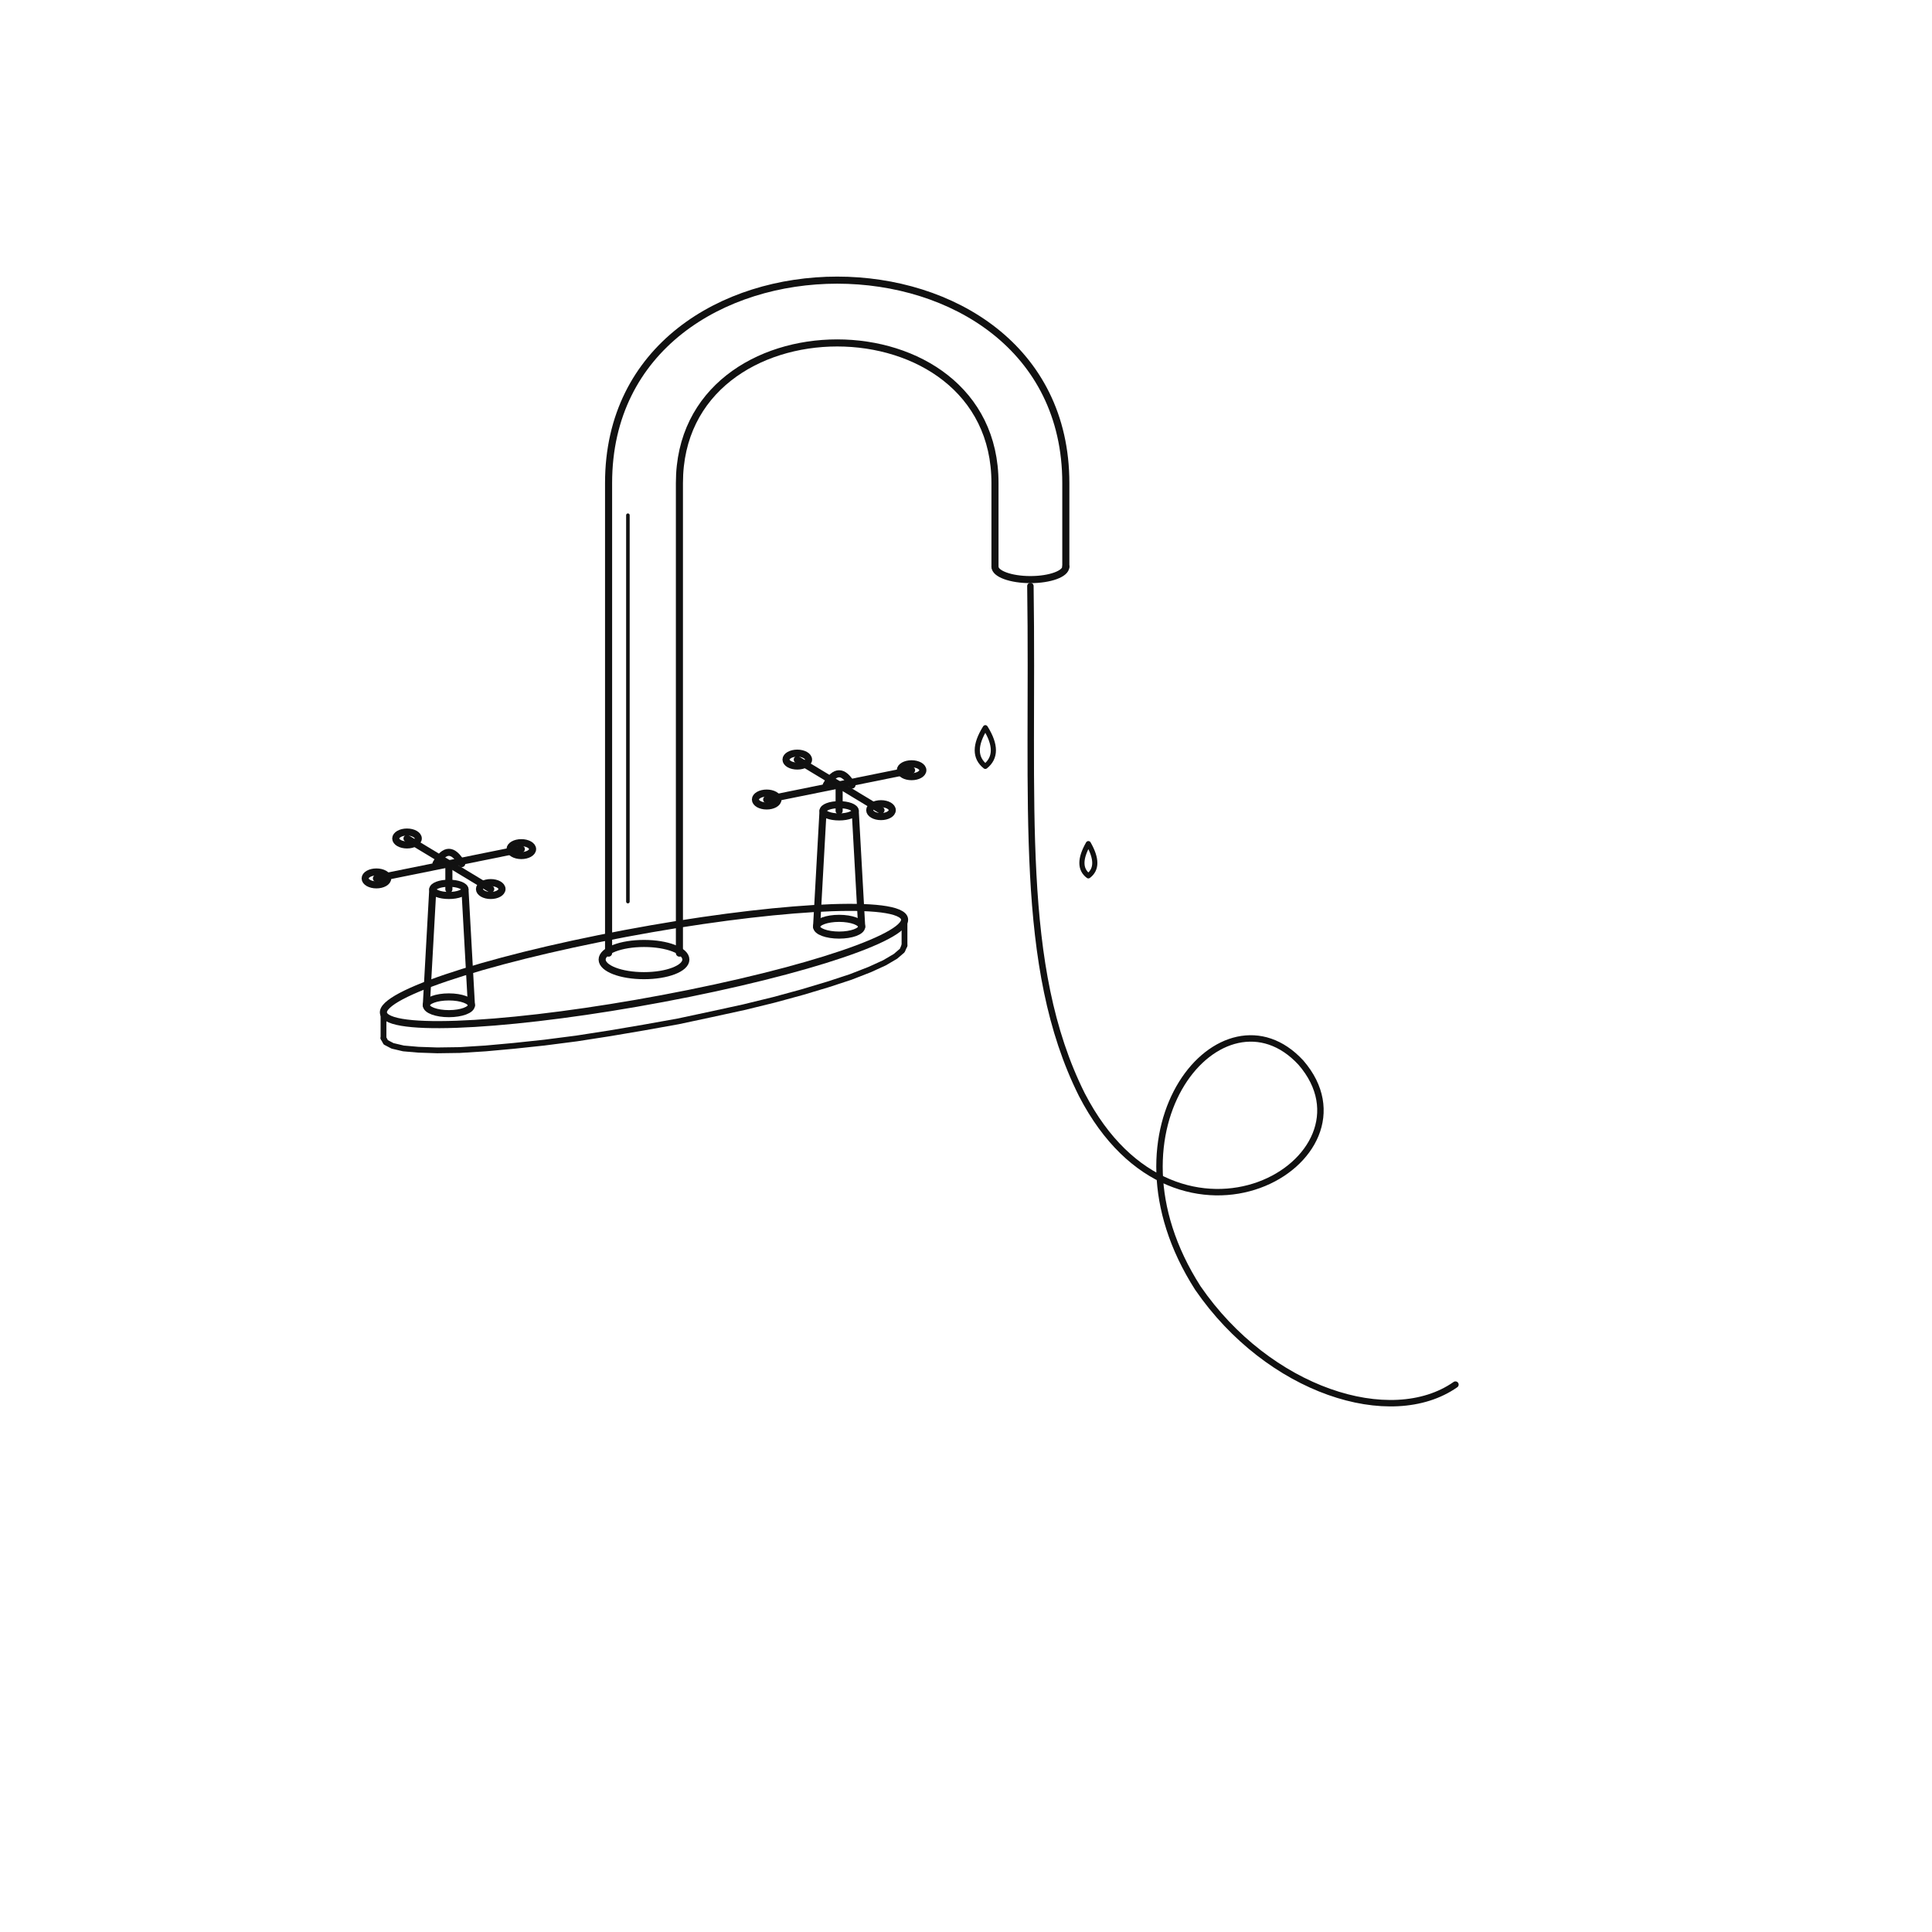
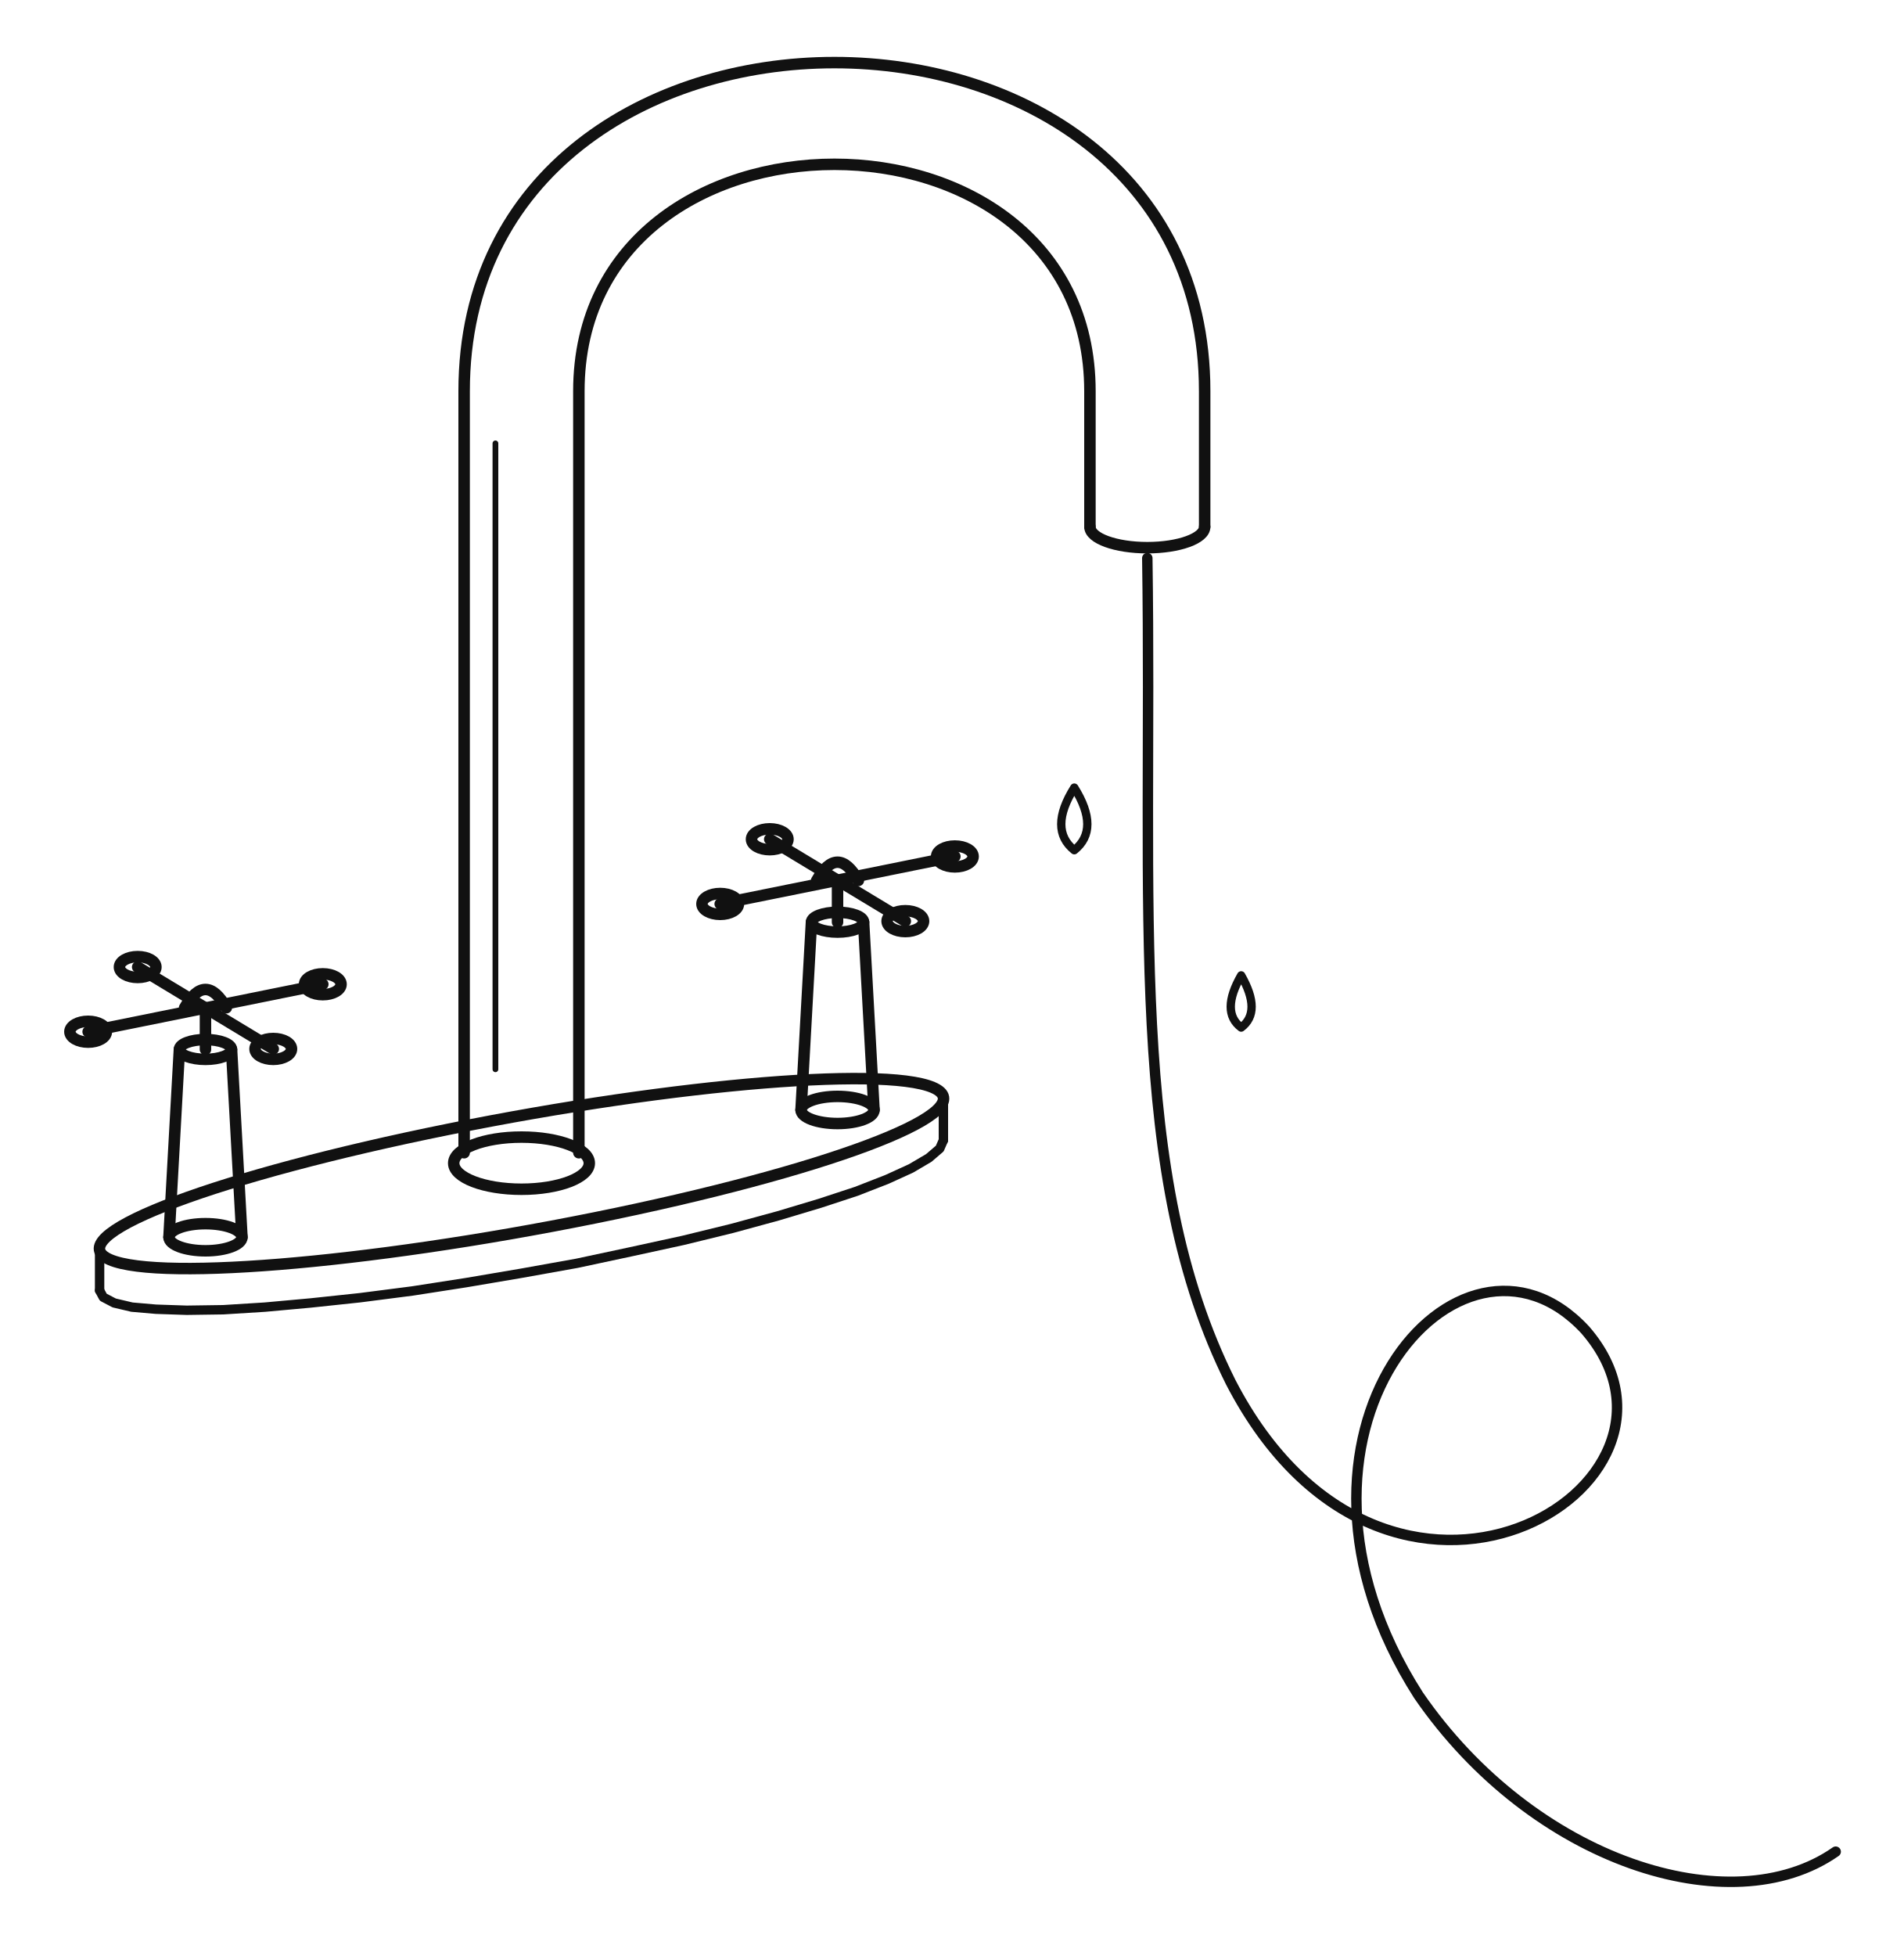
- <svg xmlns="http://www.w3.org/2000/svg" width="600" height="600" viewBox="0 0 600 600" role="img" aria-label="Canilla de mesada argentina con dos perillas en la base, agua caliente y fría, y pico cuello de cisne, en vista tres cuartos, de la que sale una sola línea continua que se enrolla por todo el cuadro" fill="none" stroke="#111111" stroke-width="2" stroke-linecap="round" stroke-linejoin="round">
+ <svg xmlns="http://www.w3.org/2000/svg" width="365" height="375" viewBox="100 75 365 375" role="img" aria-label="Canilla de mesada argentina con dos perillas en la base, agua caliente y fría, y pico cuello de cisne, en vista tres cuartos, de la que sale una sola línea continua que se enrolla por todo el cuadro" fill="none" stroke="#111111" stroke-width="2" stroke-linecap="round" stroke-linejoin="round">
  <g stroke-width="2.2">
    <ellipse cx="0" cy="0" rx="1" ry="1" transform="matrix(79.7 -16.1 14.0 8.5 200 300)" vector-effect="non-scaling-stroke" />
    <path d="M119.1,314.4 L119.1,322.4 M280.9,285.6 L280.9,293.6" stroke-width="1.8" />
    <path d="M280.9,293.6 L280.2,295.2 L278.1,297.0 L274.7,299.0 L270.1,301.1 L264.2,303.4 L257.2,305.7 L249.2,308.1 L240.4,310.5 L231.0,312.8 L220.9,315.0 L210.6,317.2 L200.0,319.1 L189.4,320.9 L179.1,322.5 L169.0,323.8 L159.6,324.8 L150.8,325.6 L142.8,326.1 L135.8,326.2 L129.9,326.0 L125.3,325.6 L121.9,324.8 L119.8,323.7 L119.1,322.4" stroke-width="1.8" />
    <ellipse cx="139.4" cy="312.2" rx="7" ry="2.6" />
    <path d="M132.4,312.2 L134.4,276.2 M146.4,312.2 L144.4,276.2" />
    <ellipse cx="139.4" cy="276.2" rx="5" ry="1.9" />
    <path d="M139.4,276.2 L139.4,268.2" />
    <path d="M116.9,272.8 L161.9,263.7" />
    <path d="M126.4,260.4 L152.4,276.1" />
    <ellipse cx="116.9" cy="272.8" rx="3.5" ry="2" />
    <ellipse cx="161.9" cy="263.7" rx="3.5" ry="2" />
    <ellipse cx="126.4" cy="260.4" rx="3.5" ry="2" />
    <ellipse cx="152.4" cy="276.1" rx="3.5" ry="2" />
    <path d="M135.4,268.2 Q139.4,261.2 143.4,268.2" />
    <ellipse cx="260.6" cy="287.8" rx="7" ry="2.6" />
    <path d="M253.6,287.8 L255.6,251.8 M267.6,287.8 L265.6,251.8" />
    <ellipse cx="260.6" cy="251.8" rx="5" ry="1.9" />
    <path d="M260.6,251.8 L260.6,243.8" />
    <path d="M238.1,248.3 L283.1,239.2" />
    <path d="M247.6,235.9 L273.6,251.6" />
    <ellipse cx="238.1" cy="248.3" rx="3.5" ry="2" />
    <ellipse cx="283.1" cy="239.2" rx="3.5" ry="2" />
    <ellipse cx="247.6" cy="235.9" rx="3.5" ry="2" />
    <ellipse cx="273.6" cy="251.6" rx="3.5" ry="2" />
    <path d="M256.6,243.8 Q260.6,236.8 264.6,243.8" />
    <ellipse cx="200" cy="298" rx="13" ry="5" />
    <path d="M189,296 L189,150 C189,66 331,66 331,150 L331,176" />
    <path d="M211,296 L211,150 C211,92 309,92 309,150 L309,176" />
    <path d="M309,176 A11,4 0 0 0 331,176" />
    <path d="M195,280 L195,160" stroke-width="1.1" />
  </g>
  <path d="M320,182 C321,250 316,300 336,340 C366,398 430,360 404,330 C380,304 340,350 372,400 C394,432 432,444 452,430" />
  <path d="M306,226 q-5 8 0 12 q5 -4 0 -12" stroke-width="1.6" />
  <path d="M338,262 q-4 7 0 10 q4 -3 0 -10" stroke-width="1.6" />
</svg>
